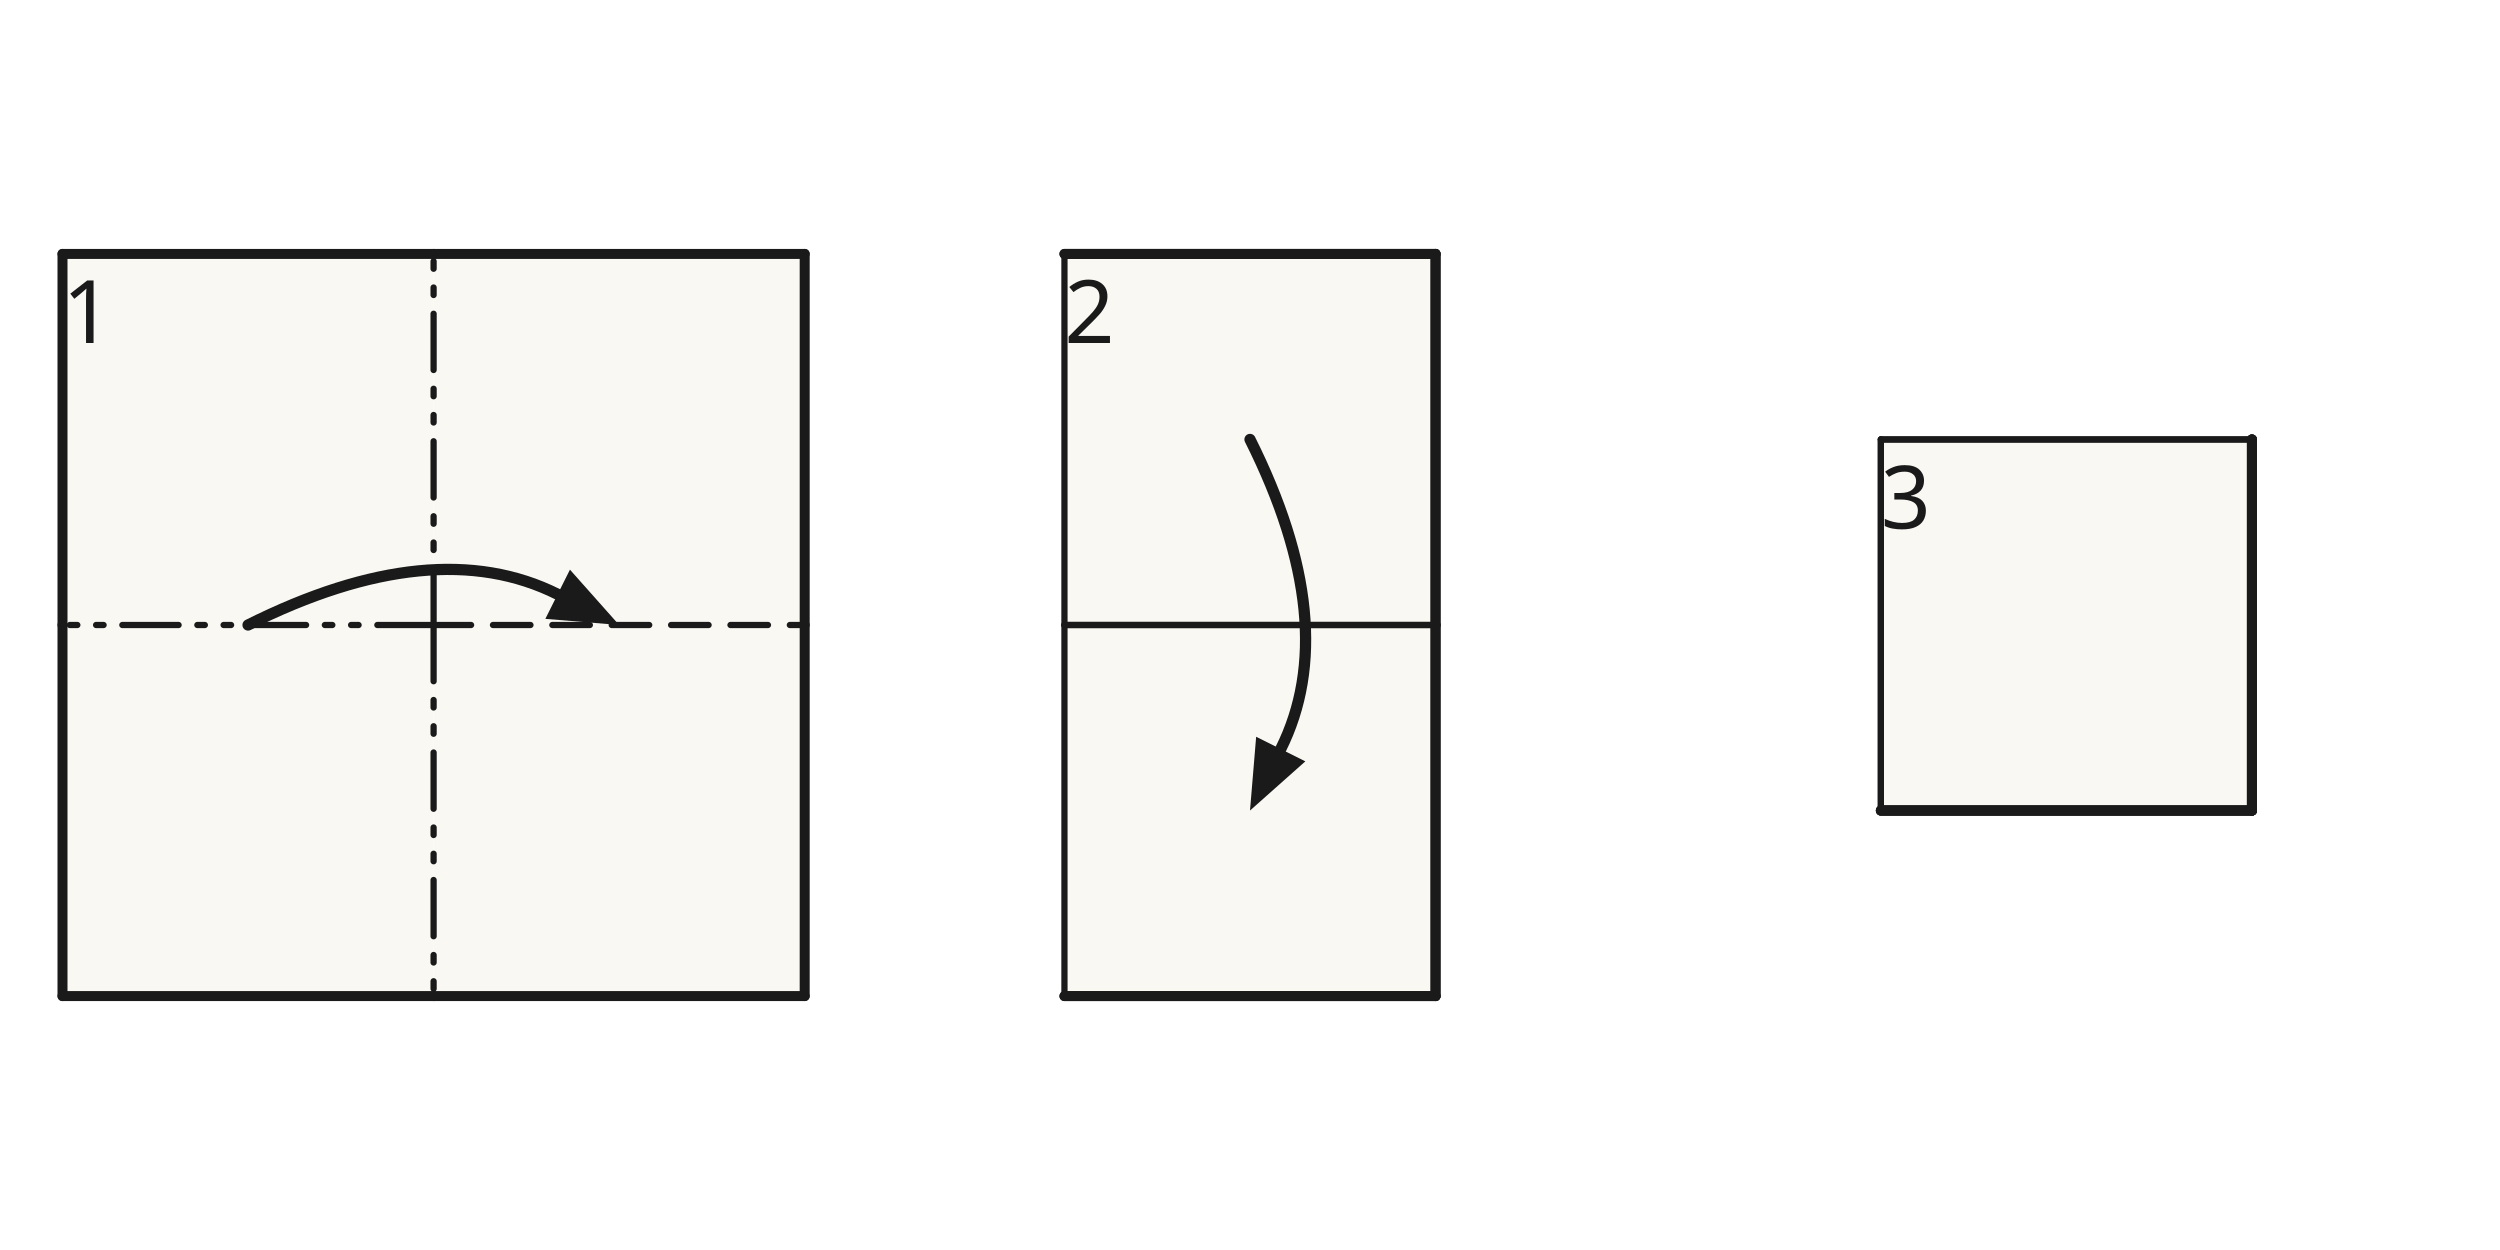
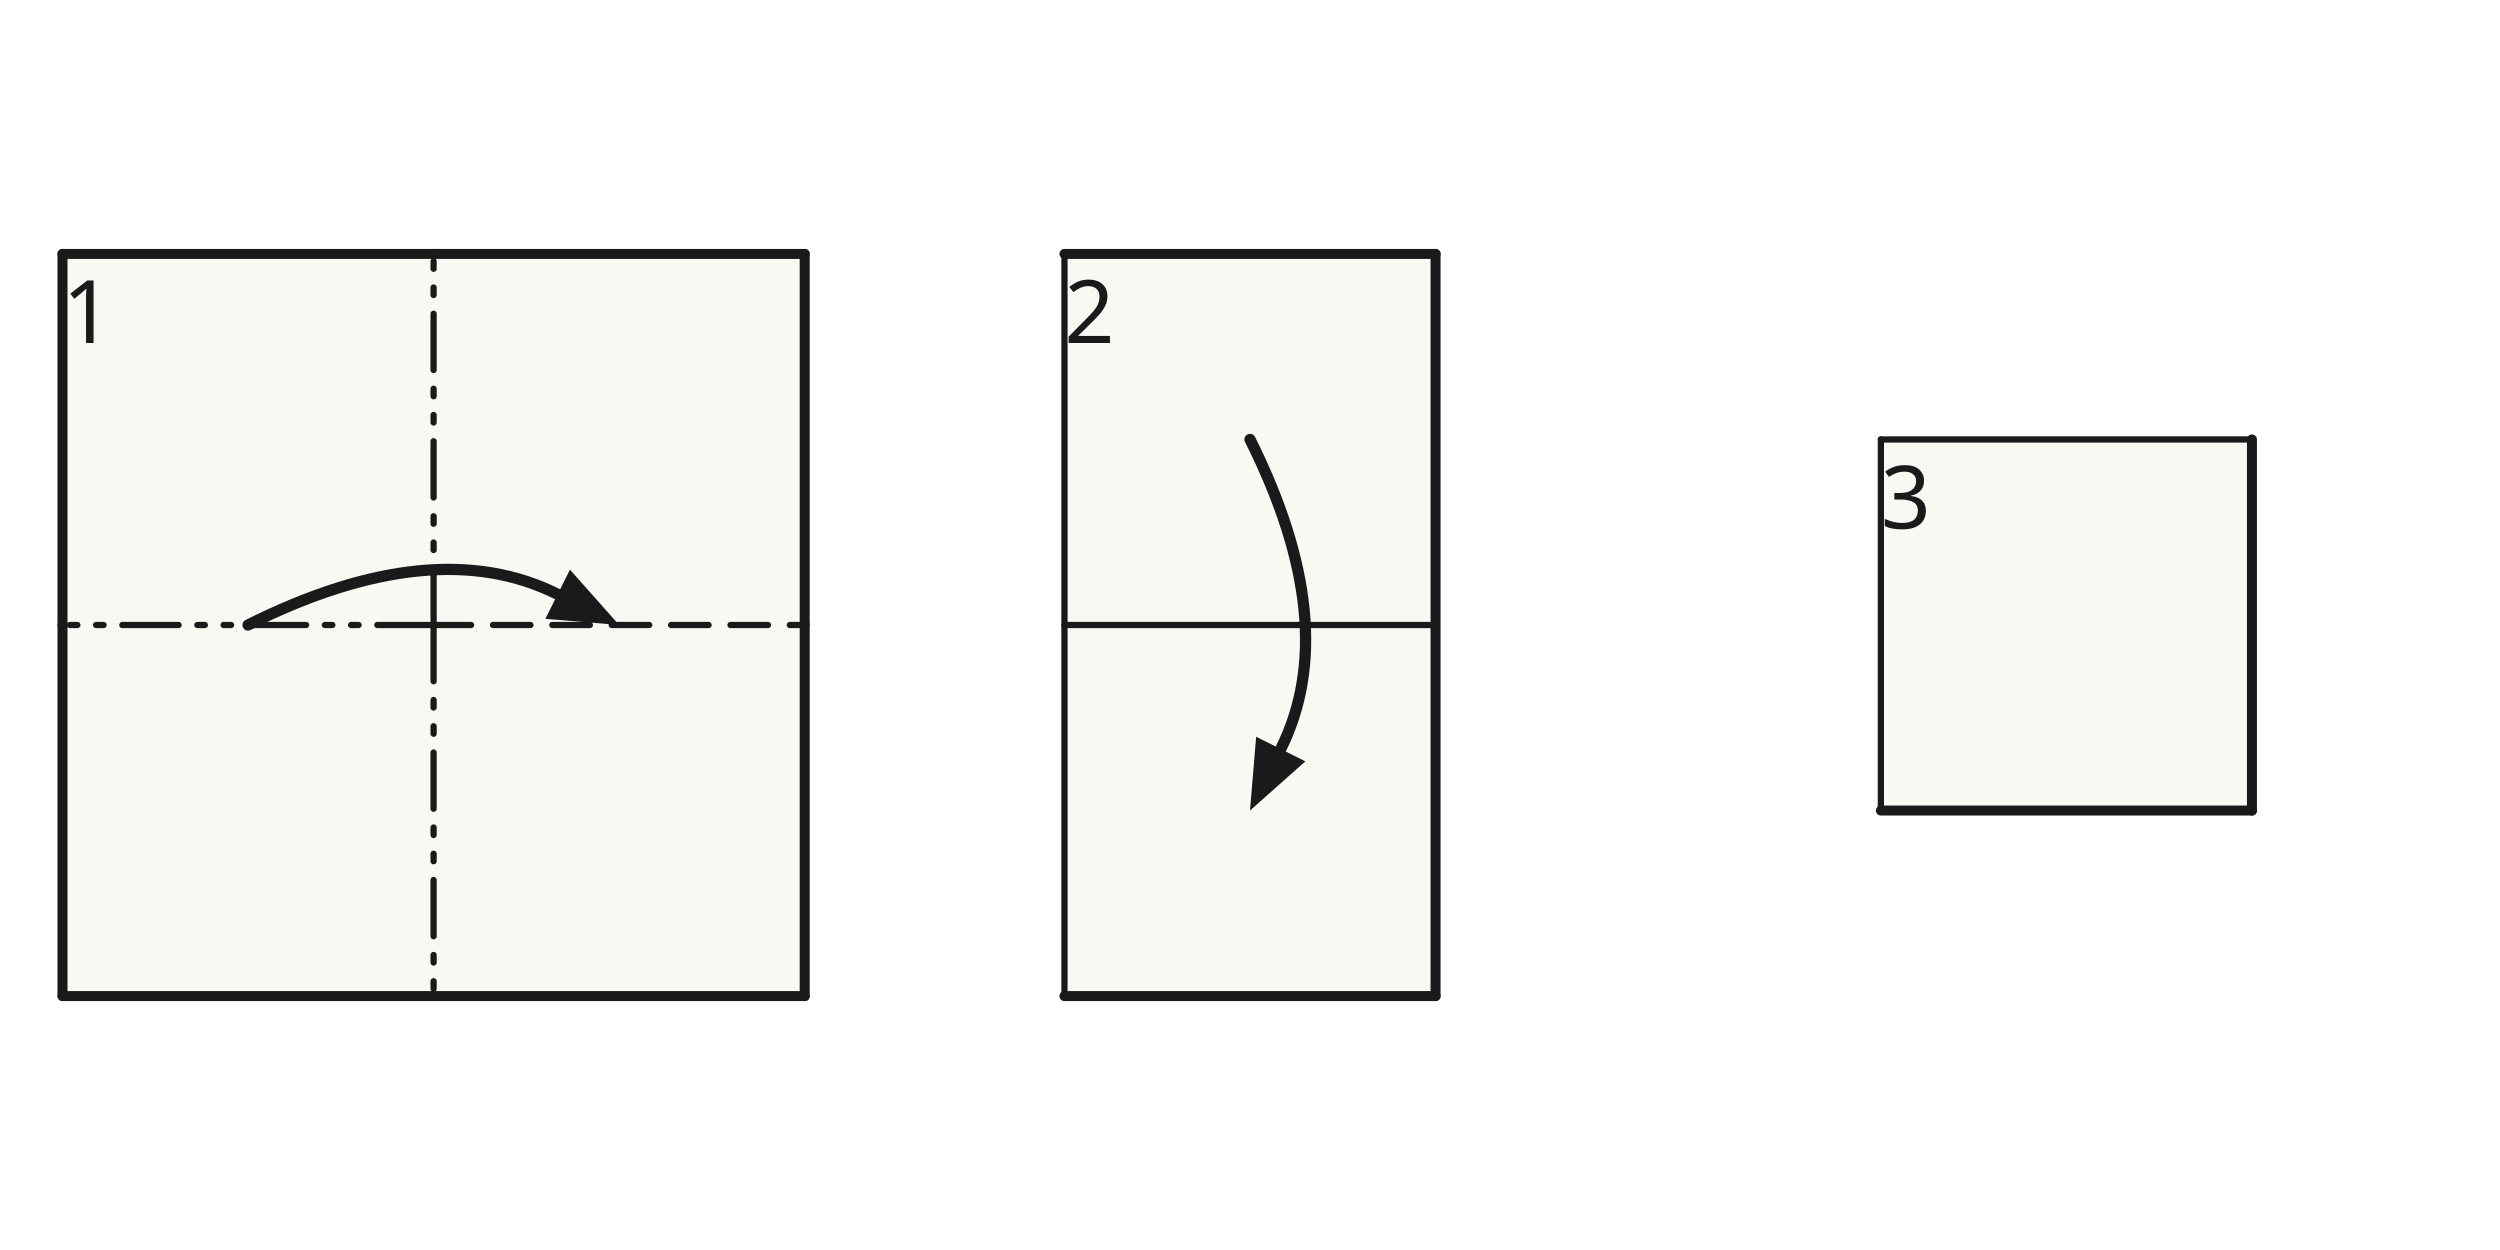
<svg xmlns="http://www.w3.org/2000/svg" width="400" height="200" viewBox="0 0 400 200">
  <rect x="0" y="0" width="400" height="200" fill="#ffffff" />
  <g fill="none" stroke-linecap="round" stroke-linejoin="round">
-     <path d="M 69.375 100 L 69.375 159.375 L 128.75 159.375 L 128.75 100 Z" fill="#faf8f3" />
-     <path d="M 69.375 100 L 128.75 100 L 128.75 40.625 L 69.375 40.625 Z" fill="#faf8f3" />
-     <path d="M 69.375 100 L 69.375 40.625 L 10 40.625 L 10 100 Z" fill="#faf8f3" />
-     <path d="M 69.375 100 L 10 100 L 10 159.375 L 69.375 159.375 Z" fill="#faf8f3" />
+     <path d="M 69.375 100 L 69.375 159.375 L 128.75 159.375 L 128.75 100 Z M 69.375 100 L 128.75 100 L 128.75 40.625 L 69.375 40.625 Z M 69.375 100 L 69.375 40.625 L 10 40.625 L 10 100 Z M 69.375 100 L 10 100 L 10 159.375 L 69.375 159.375 Z" fill="#faf8f3" />
    <path d="M 69.375 100 L 69.375 159.375" stroke="#1a1a1a" stroke-width="1" stroke-dasharray="9 3 1.2 3 1.2 3" />
    <path d="M 69.375 100 L 128.75 100" stroke="#1a1a1a" stroke-width="1" stroke-dasharray="6 3.5" />
    <path d="M 69.375 100 L 69.375 40.625" stroke="#1a1a1a" stroke-width="1" stroke-dasharray="9 3 1.2 3 1.2 3" />
    <path d="M 69.375 100 L 10 100" stroke="#1a1a1a" stroke-width="1" stroke-dasharray="9 3 1.2 3 1.2 3" />
    <path d="M 10 159.375 L 69.375 159.375" stroke="#1a1a1a" stroke-width="1.6" />
    <path d="M 69.375 159.375 L 128.75 159.375" stroke="#1a1a1a" stroke-width="1.6" />
    <path d="M 128.75 159.375 L 128.75 100" stroke="#1a1a1a" stroke-width="1.6" />
    <path d="M 128.75 100 L 128.75 40.625" stroke="#1a1a1a" stroke-width="1.6" />
    <path d="M 128.75 40.625 L 69.375 40.625" stroke="#1a1a1a" stroke-width="1.6" />
    <path d="M 69.375 40.625 L 10 40.625" stroke="#1a1a1a" stroke-width="1.6" />
    <path d="M 10 40.625 L 10 100" stroke="#1a1a1a" stroke-width="1.6" />
    <path d="M 10 100 L 10 159.375" stroke="#1a1a1a" stroke-width="1.6" />
    <path d="M 39.688 100 Q 69.375 85.156 89.224 95.081" stroke="#1a1a1a" stroke-width="1.8" />
    <path d="M 99.062 100 L 87.256 99.016 L 91.192 91.145 Z" fill="#1a1a1a" />
    <text x="10" y="54.875" font-size="14" font-family="sans-serif" fill="#1a1a1a">1</text>
-     <path d="M 170.312 100 L 170.312 40.625 L 229.688 40.625 L 229.688 100 Z" fill="#faf8f3" />
-     <path d="M 170.312 100 L 229.688 100 L 229.688 40.625 L 170.312 40.625 Z" fill="#faf8f3" />
-     <path d="M 170.312 100 L 229.688 100 L 229.688 159.375 L 170.312 159.375 Z" fill="#faf8f3" />
-     <path d="M 170.312 100 L 170.312 159.375 L 229.688 159.375 L 229.688 100 Z" fill="#faf8f3" />
-     <path d="M 170.312 100 L 170.312 159.375" stroke="#1a1a1a" stroke-width="1" />
-     <path d="M 170.312 100 L 229.688 100" stroke="#1a1a1a" stroke-width="1" />
-     <path d="M 170.312 100 L 170.312 40.625" stroke="#1a1a1a" stroke-width="1" />
+     <path d="M 170.312 100 L 170.312 159.375 L 229.688 159.375 L 229.688 100 Z M 170.312 100 L 229.688 100 L 229.688 40.625 L 170.312 40.625 Z" fill="#faf8f3" />
+     <path d="M 170.312 40.625 L 170.312 159.375" stroke="#1a1a1a" stroke-width="1" />
    <path d="M 170.312 100 L 229.688 100" stroke="#1a1a1a" stroke-width="1" />
    <path d="M 229.688 159.375 L 170.312 159.375" stroke="#1a1a1a" stroke-width="1.6" />
-     <path d="M 170.312 159.375 L 229.688 159.375" stroke="#1a1a1a" stroke-width="1.6" />
-     <path d="M 229.688 159.375 L 229.688 100" stroke="#1a1a1a" stroke-width="1.6" />
-     <path d="M 229.688 100 L 229.688 40.625" stroke="#1a1a1a" stroke-width="1.6" />
+     <path d="M 229.688 159.375 L 229.688 40.625" stroke="#1a1a1a" stroke-width="1.6" />
    <path d="M 229.688 40.625 L 170.312 40.625" stroke="#1a1a1a" stroke-width="1.6" />
-     <path d="M 170.312 40.625 L 229.688 40.625" stroke="#1a1a1a" stroke-width="1.6" />
-     <path d="M 229.688 40.625 L 229.688 100" stroke="#1a1a1a" stroke-width="1.6" />
-     <path d="M 229.688 100 L 229.688 159.375" stroke="#1a1a1a" stroke-width="1.6" />
    <path d="M 200 70.312 Q 214.844 100 204.919 119.849" stroke="#1a1a1a" stroke-width="1.8" />
    <path d="M 200 129.688 L 200.984 117.881 L 208.855 121.817 Z" fill="#1a1a1a" />
    <text x="170.312" y="54.875" font-size="14" font-family="sans-serif" fill="#1a1a1a">2</text>
-     <path d="M 300.938 70.312 L 360.312 70.312 L 360.312 129.688 L 300.938 129.688 Z" fill="#faf8f3" />
-     <path d="M 300.938 70.312 L 300.938 129.688 L 360.312 129.688 L 360.312 70.312 Z" fill="#faf8f3" />
-     <path d="M 300.938 70.312 L 360.312 70.312 L 360.312 129.688 L 300.938 129.688 Z" fill="#faf8f3" />
    <path d="M 300.938 70.312 L 300.938 129.688 L 360.312 129.688 L 360.312 70.312 Z" fill="#faf8f3" />
    <path d="M 300.938 70.312 L 300.938 129.688" stroke="#1a1a1a" stroke-width="1" />
    <path d="M 300.938 70.312 L 360.312 70.312" stroke="#1a1a1a" stroke-width="1" />
-     <path d="M 300.938 70.312 L 300.938 129.688" stroke="#1a1a1a" stroke-width="1" />
-     <path d="M 300.938 70.312 L 360.312 70.312" stroke="#1a1a1a" stroke-width="1" />
    <path d="M 360.312 129.688 L 300.938 129.688" stroke="#1a1a1a" stroke-width="1.6" />
-     <path d="M 300.938 129.688 L 360.312 129.688" stroke="#1a1a1a" stroke-width="1.6" />
    <path d="M 360.312 129.688 L 360.312 70.312" stroke="#1a1a1a" stroke-width="1.6" />
-     <path d="M 360.312 70.312 L 360.312 129.688" stroke="#1a1a1a" stroke-width="1.6" />
-     <path d="M 360.312 129.688 L 300.938 129.688" stroke="#1a1a1a" stroke-width="1.6" />
-     <path d="M 300.938 129.688 L 360.312 129.688" stroke="#1a1a1a" stroke-width="1.6" />
-     <path d="M 360.312 129.688 L 360.312 70.312" stroke="#1a1a1a" stroke-width="1.6" />
-     <path d="M 360.312 70.312 L 360.312 129.688" stroke="#1a1a1a" stroke-width="1.6" />
    <text x="300.938" y="84.562" font-size="14" font-family="sans-serif" fill="#1a1a1a">3</text>
  </g>
</svg>
